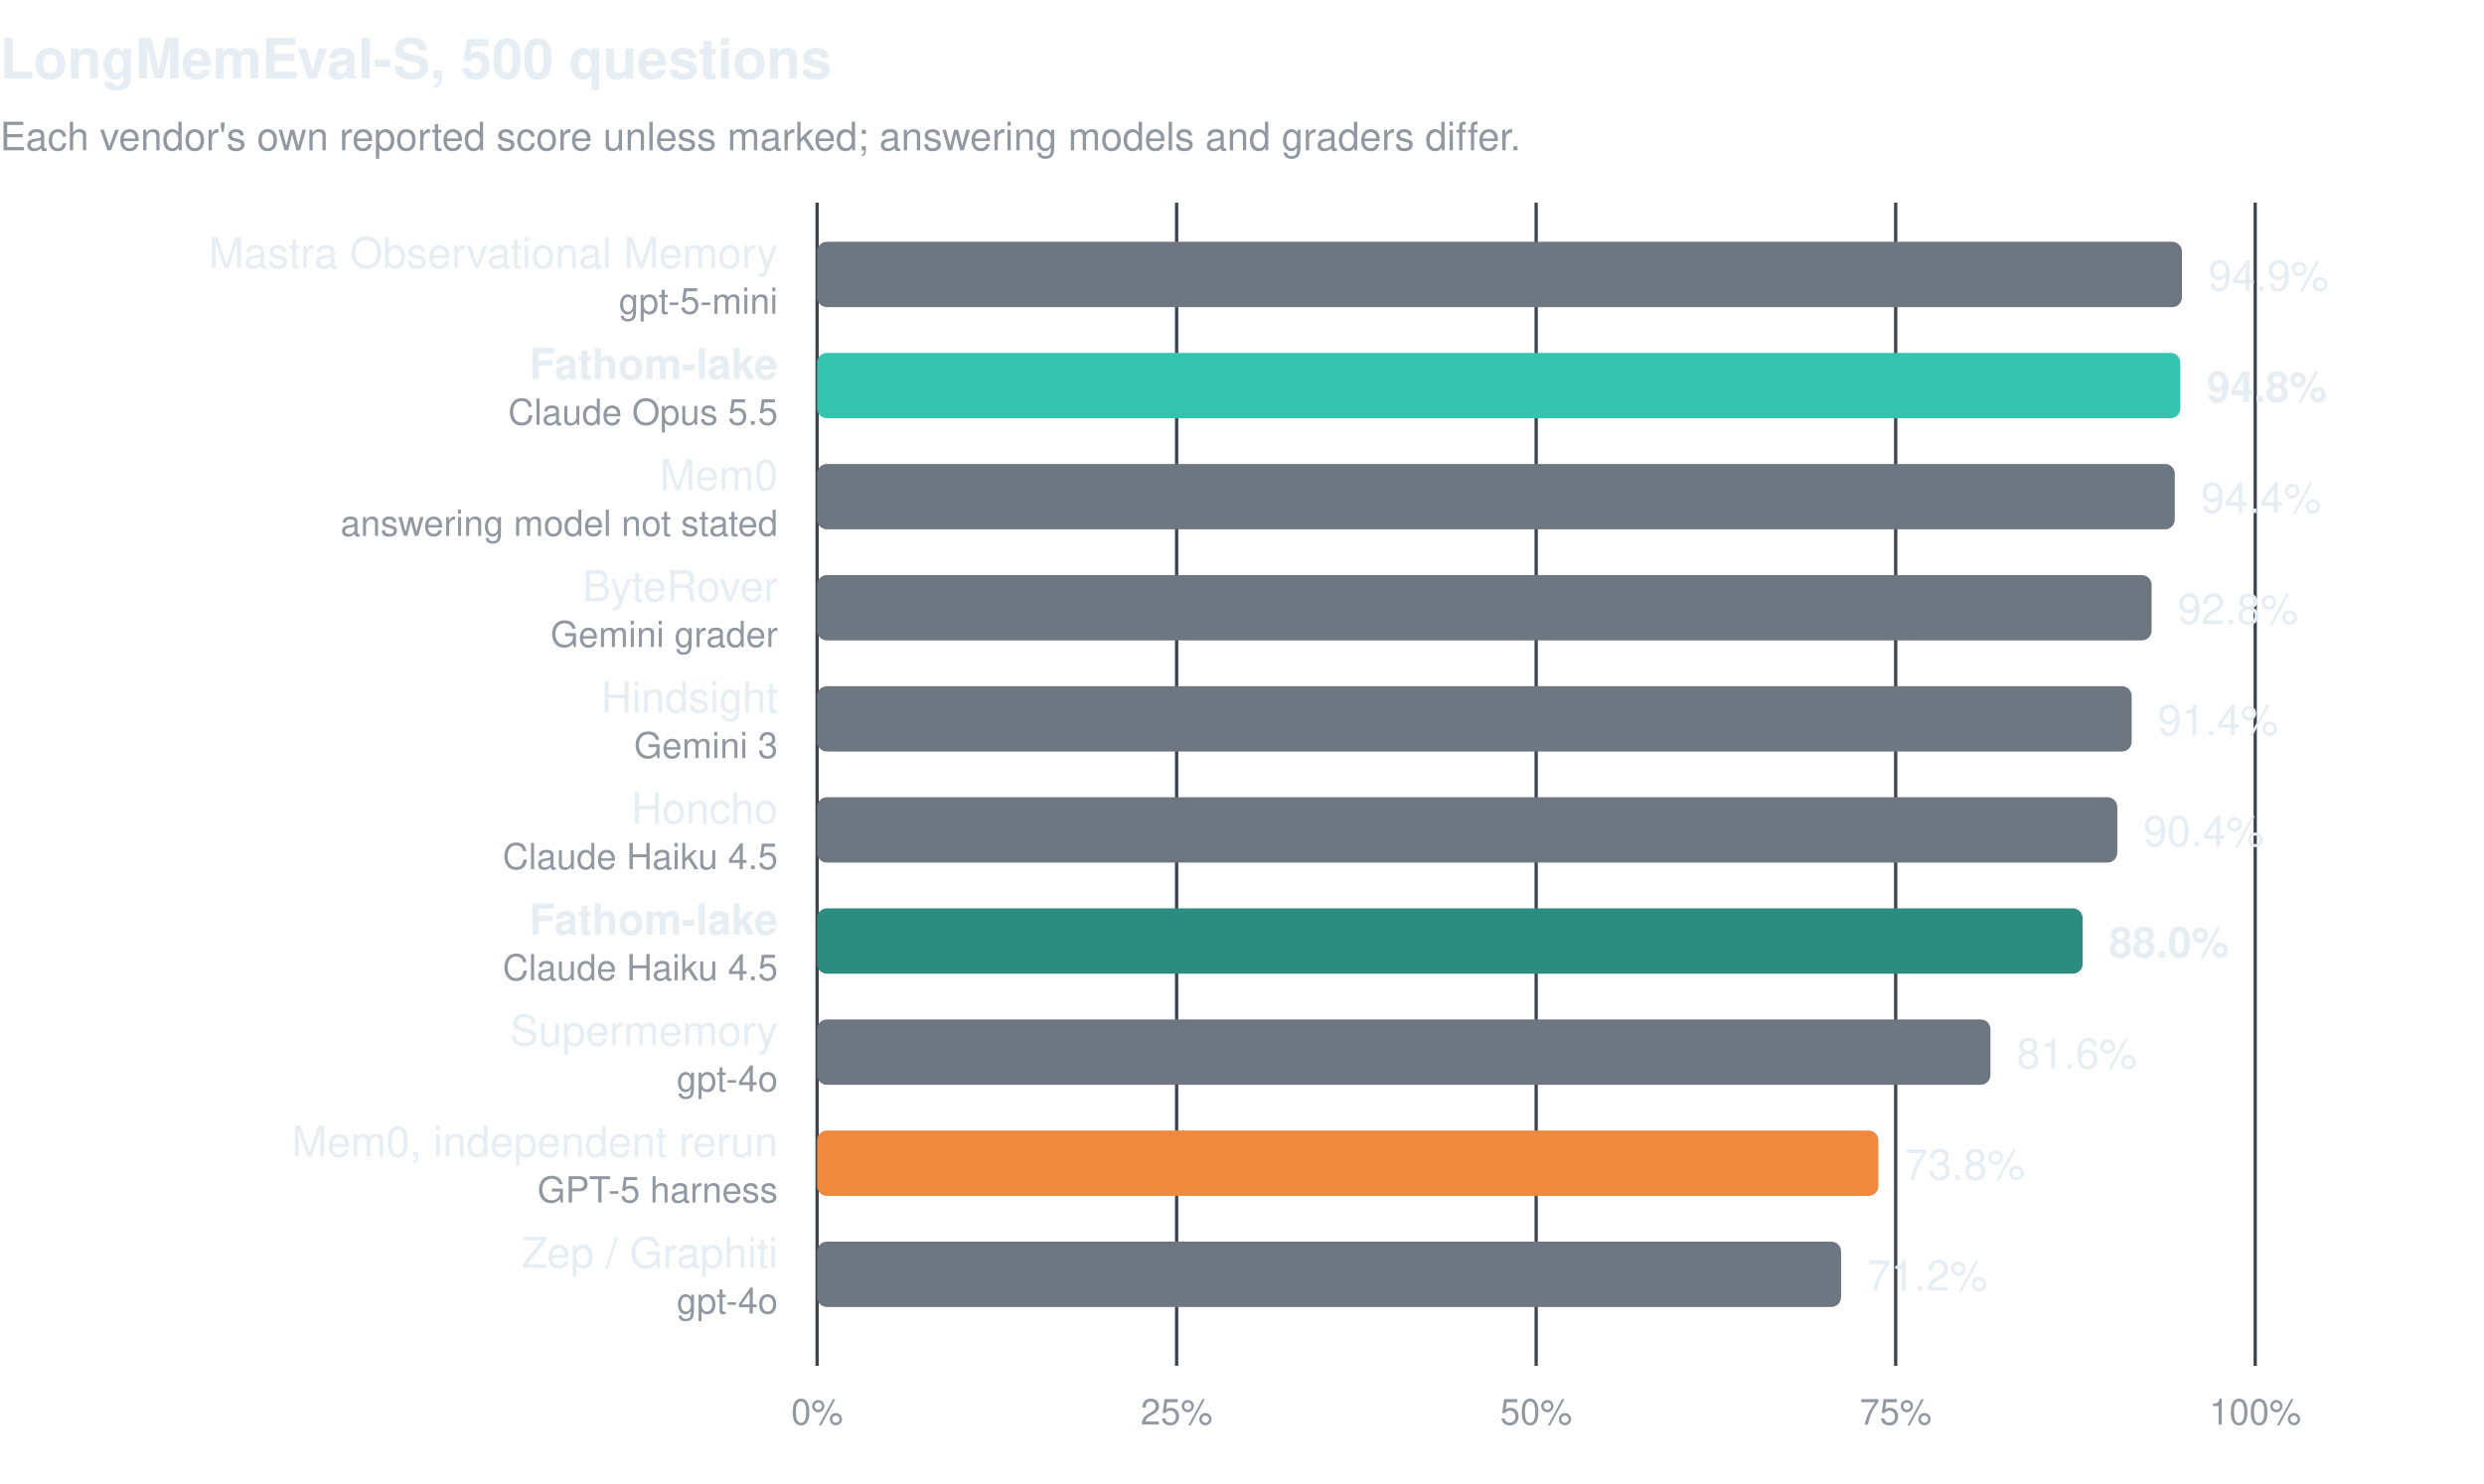
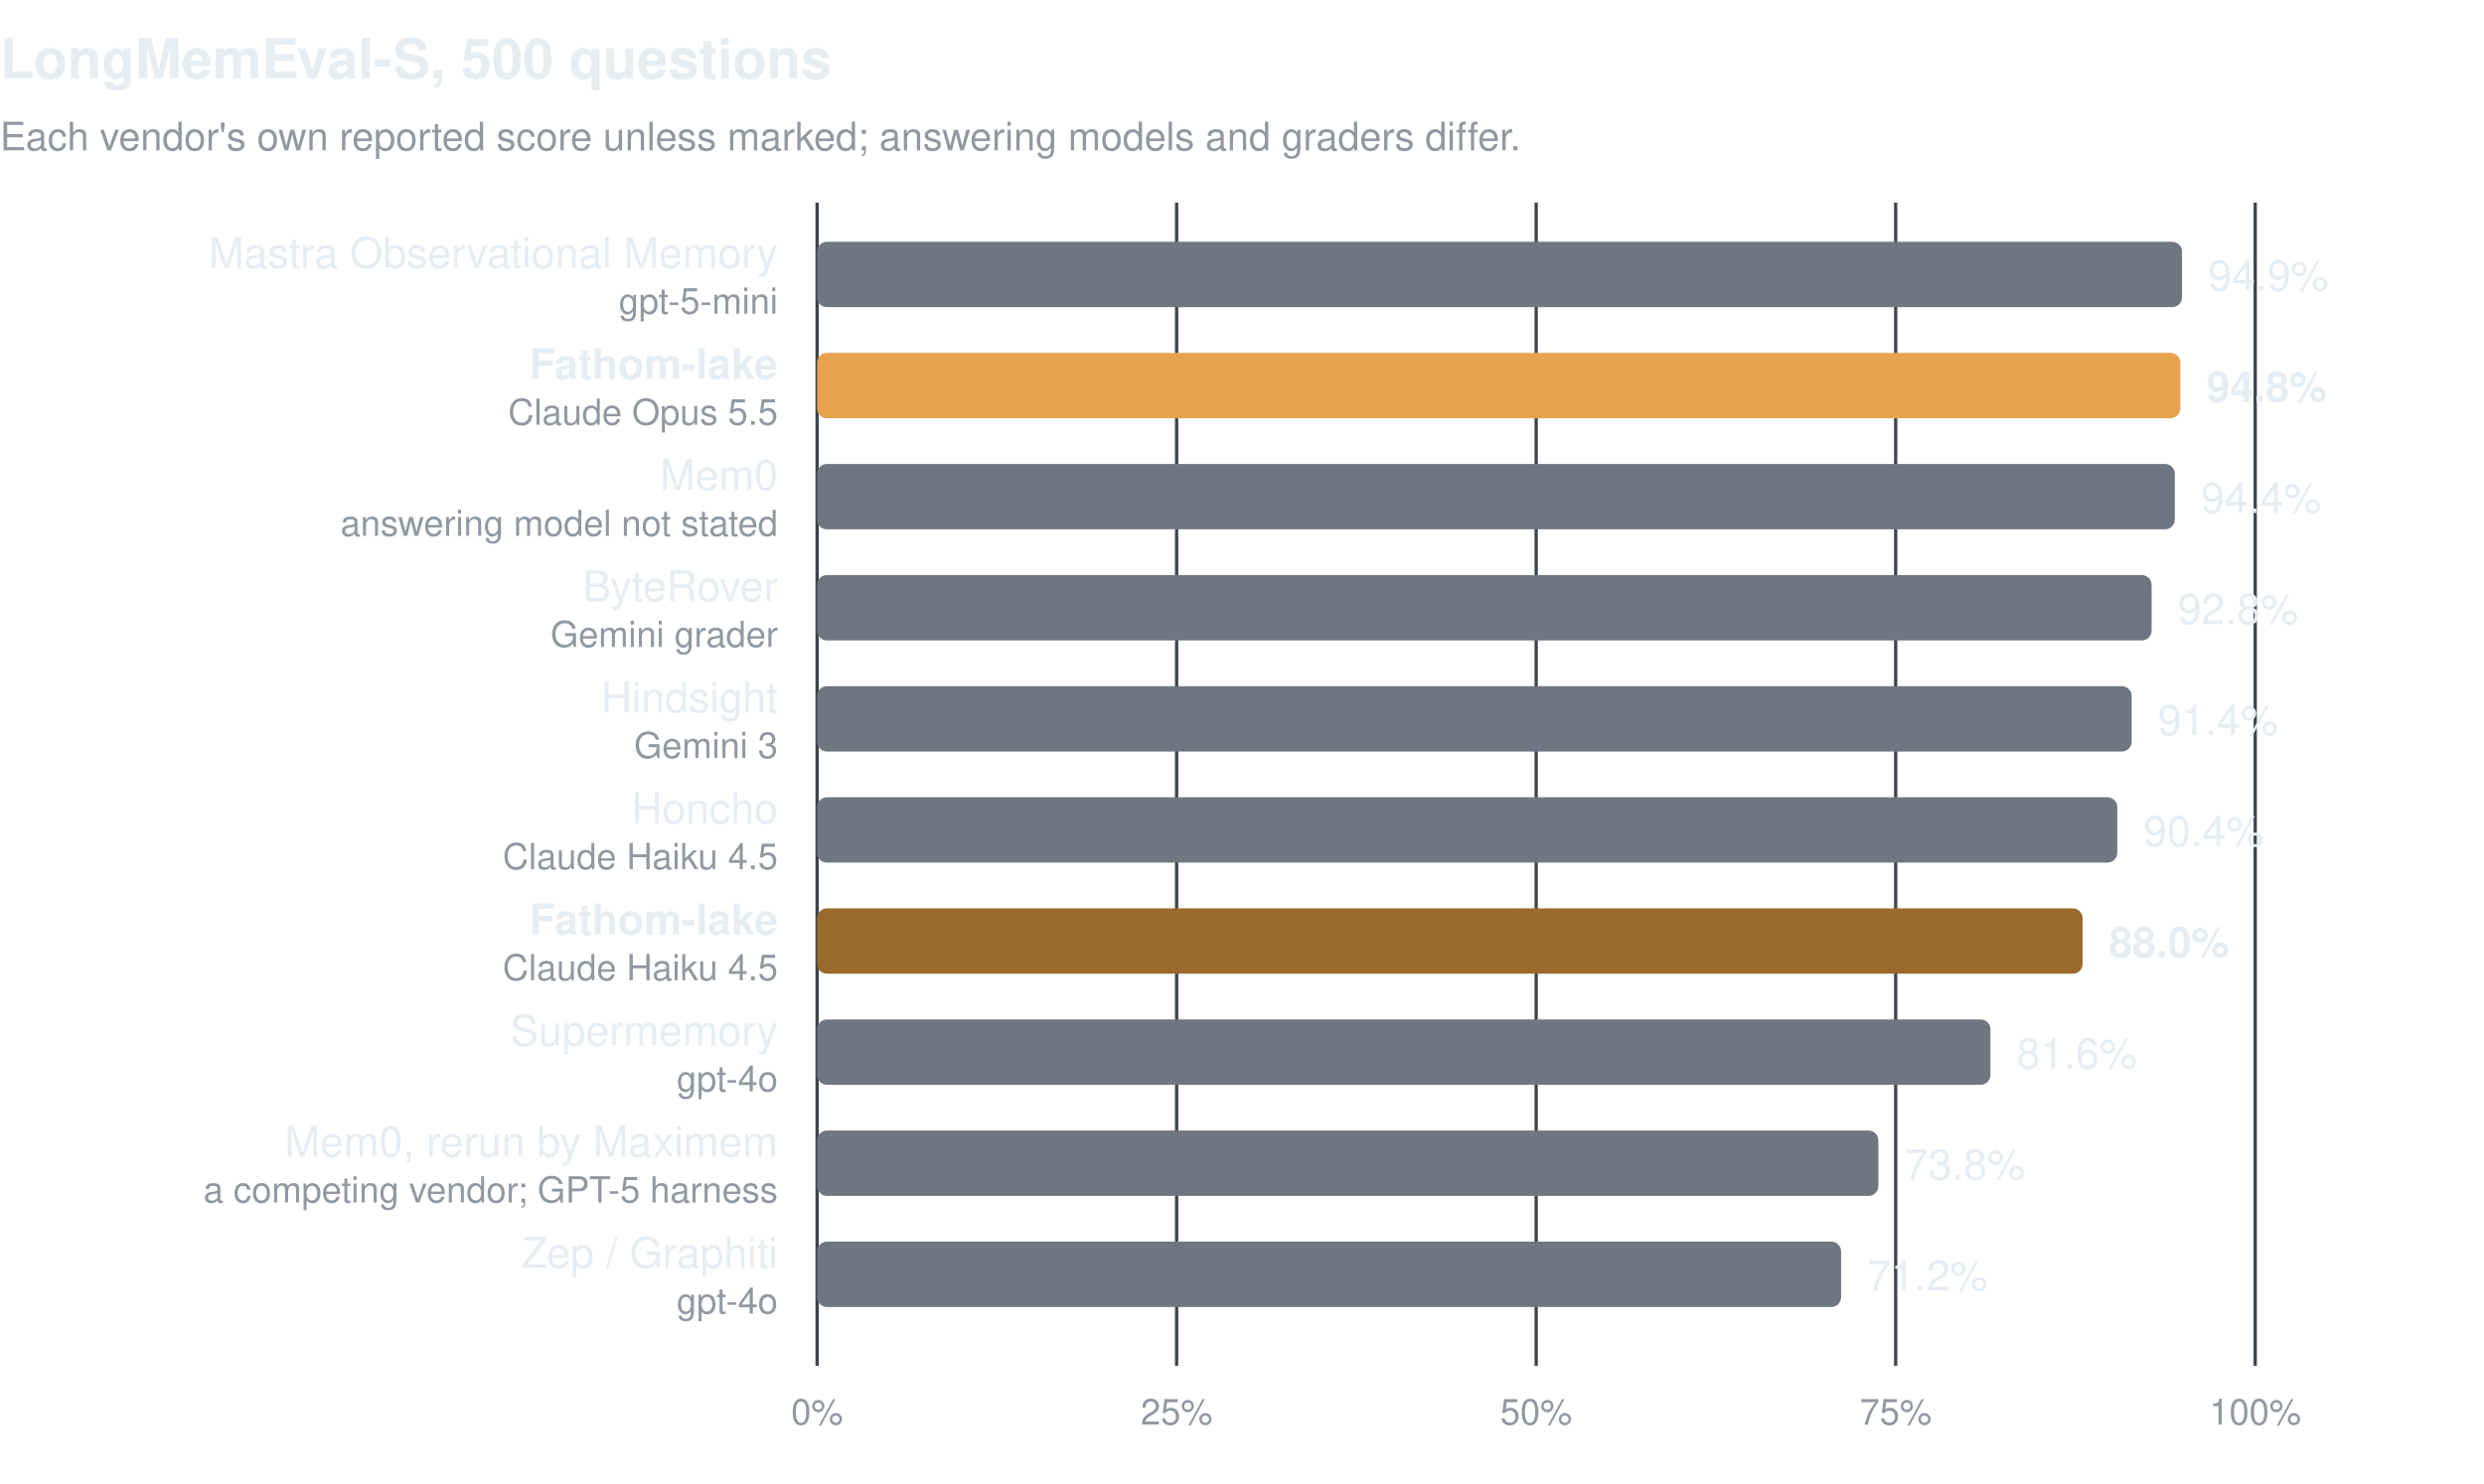
<svg xmlns="http://www.w3.org/2000/svg" width="760" height="454" viewBox="0 0 760 454" role="img" aria-label="LongMemEval-S scores by memory system">
  <text x="0.0" y="24.0" fill="#e6edf3" font-size="17" font-weight="650" text-anchor="start" font-family="system-ui,-apple-system,'Segoe UI',Helvetica,Arial,sans-serif">LongMemEval-S, 500 questions</text>
  <text x="0.0" y="46.0" fill="#9198a1" font-size="12" font-weight="400" text-anchor="start" font-family="system-ui,-apple-system,'Segoe UI',Helvetica,Arial,sans-serif">Each vendor's own reported score unless marked; answering models and graders differ.</text>
  <line x1="250.0" y1="62" x2="250.0" y2="418" stroke="#3d444d" stroke-width="1" />
  <text x="250.0" y="436.0" fill="#9198a1" font-size="11" font-weight="400" text-anchor="middle" font-family="system-ui,-apple-system,'Segoe UI',Helvetica,Arial,sans-serif">0%</text>
  <line x1="360.0" y1="62" x2="360.0" y2="418" stroke="#3d444d" stroke-width="1" />
  <text x="360.0" y="436.0" fill="#9198a1" font-size="11" font-weight="400" text-anchor="middle" font-family="system-ui,-apple-system,'Segoe UI',Helvetica,Arial,sans-serif">25%</text>
  <line x1="470.0" y1="62" x2="470.0" y2="418" stroke="#3d444d" stroke-width="1" />
  <text x="470.0" y="436.0" fill="#9198a1" font-size="11" font-weight="400" text-anchor="middle" font-family="system-ui,-apple-system,'Segoe UI',Helvetica,Arial,sans-serif">50%</text>
  <line x1="580.0" y1="62" x2="580.0" y2="418" stroke="#3d444d" stroke-width="1" />
  <text x="580.0" y="436.0" fill="#9198a1" font-size="11" font-weight="400" text-anchor="middle" font-family="system-ui,-apple-system,'Segoe UI',Helvetica,Arial,sans-serif">75%</text>
  <line x1="690.0" y1="62" x2="690.0" y2="418" stroke="#3d444d" stroke-width="1" />
  <text x="690.0" y="436.0" fill="#9198a1" font-size="11" font-weight="400" text-anchor="middle" font-family="system-ui,-apple-system,'Segoe UI',Helvetica,Arial,sans-serif">100%</text>
  <text x="238.0" y="82.0" fill="#e6edf3" font-size="13" font-weight="400" text-anchor="end" font-family="system-ui,-apple-system,'Segoe UI',Helvetica,Arial,sans-serif">Mastra Observational Memory</text>
  <text x="238.0" y="96.0" fill="#9198a1" font-size="11" font-weight="400" text-anchor="end" font-family="system-ui,-apple-system,'Segoe UI',Helvetica,Arial,sans-serif">gpt-5-mini</text>
  <rect x="250" y="74" width="417.6" height="20" rx="3" fill="#6e7781" />
  <text x="675.6" y="89.0" fill="#e6edf3" font-size="13" font-weight="400" text-anchor="start" font-family="system-ui,-apple-system,'Segoe UI',Helvetica,Arial,sans-serif">94.9%</text>
  <text x="238.0" y="116.0" fill="#e6edf3" font-size="13" font-weight="650" text-anchor="end" font-family="system-ui,-apple-system,'Segoe UI',Helvetica,Arial,sans-serif">Fathom-lake</text>
  <text x="238.0" y="130.0" fill="#9198a1" font-size="11" font-weight="400" text-anchor="end" font-family="system-ui,-apple-system,'Segoe UI',Helvetica,Arial,sans-serif">Claude Opus 5.5</text>
-   <rect x="250" y="108" width="417.1" height="20" rx="3" fill="#35c4b0" />
+   <rect x="250" y="108" width="417.1" height="20" rx="3" fill="#e8a24e" />
  <text x="675.1" y="123.0" fill="#e6edf3" font-size="13" font-weight="650" text-anchor="start" font-family="system-ui,-apple-system,'Segoe UI',Helvetica,Arial,sans-serif">94.8%</text>
  <text x="238.0" y="150.0" fill="#e6edf3" font-size="13" font-weight="400" text-anchor="end" font-family="system-ui,-apple-system,'Segoe UI',Helvetica,Arial,sans-serif">Mem0</text>
  <text x="238.0" y="164.0" fill="#9198a1" font-size="11" font-weight="400" text-anchor="end" font-family="system-ui,-apple-system,'Segoe UI',Helvetica,Arial,sans-serif">answering model not stated</text>
  <rect x="250" y="142" width="415.4" height="20" rx="3" fill="#6e7781" />
  <text x="673.4" y="157.0" fill="#e6edf3" font-size="13" font-weight="400" text-anchor="start" font-family="system-ui,-apple-system,'Segoe UI',Helvetica,Arial,sans-serif">94.4%</text>
  <text x="238.0" y="184.0" fill="#e6edf3" font-size="13" font-weight="400" text-anchor="end" font-family="system-ui,-apple-system,'Segoe UI',Helvetica,Arial,sans-serif">ByteRover</text>
  <text x="238.0" y="198.0" fill="#9198a1" font-size="11" font-weight="400" text-anchor="end" font-family="system-ui,-apple-system,'Segoe UI',Helvetica,Arial,sans-serif">Gemini grader</text>
  <rect x="250" y="176" width="408.3" height="20" rx="3" fill="#6e7781" />
  <text x="666.3" y="191.0" fill="#e6edf3" font-size="13" font-weight="400" text-anchor="start" font-family="system-ui,-apple-system,'Segoe UI',Helvetica,Arial,sans-serif">92.8%</text>
  <text x="238.0" y="218.0" fill="#e6edf3" font-size="13" font-weight="400" text-anchor="end" font-family="system-ui,-apple-system,'Segoe UI',Helvetica,Arial,sans-serif">Hindsight</text>
  <text x="238.0" y="232.0" fill="#9198a1" font-size="11" font-weight="400" text-anchor="end" font-family="system-ui,-apple-system,'Segoe UI',Helvetica,Arial,sans-serif">Gemini 3</text>
  <rect x="250" y="210" width="402.2" height="20" rx="3" fill="#6e7781" />
  <text x="660.2" y="225.0" fill="#e6edf3" font-size="13" font-weight="400" text-anchor="start" font-family="system-ui,-apple-system,'Segoe UI',Helvetica,Arial,sans-serif">91.4%</text>
  <text x="238.0" y="252.0" fill="#e6edf3" font-size="13" font-weight="400" text-anchor="end" font-family="system-ui,-apple-system,'Segoe UI',Helvetica,Arial,sans-serif">Honcho</text>
  <text x="238.0" y="266.0" fill="#9198a1" font-size="11" font-weight="400" text-anchor="end" font-family="system-ui,-apple-system,'Segoe UI',Helvetica,Arial,sans-serif">Claude Haiku 4.5</text>
  <rect x="250" y="244" width="397.8" height="20" rx="3" fill="#6e7781" />
  <text x="655.8" y="259.0" fill="#e6edf3" font-size="13" font-weight="400" text-anchor="start" font-family="system-ui,-apple-system,'Segoe UI',Helvetica,Arial,sans-serif">90.4%</text>
  <text x="238.0" y="286.0" fill="#e6edf3" font-size="13" font-weight="650" text-anchor="end" font-family="system-ui,-apple-system,'Segoe UI',Helvetica,Arial,sans-serif">Fathom-lake</text>
  <text x="238.0" y="300.0" fill="#9198a1" font-size="11" font-weight="400" text-anchor="end" font-family="system-ui,-apple-system,'Segoe UI',Helvetica,Arial,sans-serif">Claude Haiku 4.5</text>
-   <rect x="250" y="278" width="387.2" height="20" rx="3" fill="#2b8c7f" />
+   <rect x="250" y="278" width="387.2" height="20" rx="3" fill="#9a6a2c" />
  <text x="645.2" y="293.0" fill="#e6edf3" font-size="13" font-weight="650" text-anchor="start" font-family="system-ui,-apple-system,'Segoe UI',Helvetica,Arial,sans-serif">88.0%</text>
  <text x="238.0" y="320.0" fill="#e6edf3" font-size="13" font-weight="400" text-anchor="end" font-family="system-ui,-apple-system,'Segoe UI',Helvetica,Arial,sans-serif">Supermemory</text>
  <text x="238.0" y="334.0" fill="#9198a1" font-size="11" font-weight="400" text-anchor="end" font-family="system-ui,-apple-system,'Segoe UI',Helvetica,Arial,sans-serif">gpt-4o</text>
  <rect x="250" y="312" width="359.0" height="20" rx="3" fill="#6e7781" />
  <text x="617.0" y="327.0" fill="#e6edf3" font-size="13" font-weight="400" text-anchor="start" font-family="system-ui,-apple-system,'Segoe UI',Helvetica,Arial,sans-serif">81.6%</text>
-   <text x="238.0" y="354.0" fill="#e6edf3" font-size="13" font-weight="400" text-anchor="end" font-family="system-ui,-apple-system,'Segoe UI',Helvetica,Arial,sans-serif">Mem0, independent rerun</text>
-   <text x="238.0" y="368.0" fill="#9198a1" font-size="11" font-weight="400" text-anchor="end" font-family="system-ui,-apple-system,'Segoe UI',Helvetica,Arial,sans-serif">GPT-5 harness</text>
-   <rect x="250" y="346" width="324.7" height="20" rx="3" fill="#f0883e" />
+   <text x="238.0" y="354.0" fill="#e6edf3" font-size="13" font-weight="400" text-anchor="end" font-family="system-ui,-apple-system,'Segoe UI',Helvetica,Arial,sans-serif">Mem0, rerun by Maximem</text>
+   <text x="238.0" y="368.0" fill="#9198a1" font-size="11" font-weight="400" text-anchor="end" font-family="system-ui,-apple-system,'Segoe UI',Helvetica,Arial,sans-serif">a competing vendor; GPT-5 harness</text>
+   <rect x="250" y="346" width="324.7" height="20" rx="3" fill="#6e7781" />
  <text x="582.7" y="361.0" fill="#e6edf3" font-size="13" font-weight="400" text-anchor="start" font-family="system-ui,-apple-system,'Segoe UI',Helvetica,Arial,sans-serif">73.8%</text>
  <text x="238.0" y="388.0" fill="#e6edf3" font-size="13" font-weight="400" text-anchor="end" font-family="system-ui,-apple-system,'Segoe UI',Helvetica,Arial,sans-serif">Zep / Graphiti</text>
  <text x="238.0" y="402.0" fill="#9198a1" font-size="11" font-weight="400" text-anchor="end" font-family="system-ui,-apple-system,'Segoe UI',Helvetica,Arial,sans-serif">gpt-4o</text>
  <rect x="250" y="380" width="313.3" height="20" rx="3" fill="#6e7781" />
  <text x="571.3" y="395.0" fill="#e6edf3" font-size="13" font-weight="400" text-anchor="start" font-family="system-ui,-apple-system,'Segoe UI',Helvetica,Arial,sans-serif">71.2%</text>
</svg>
